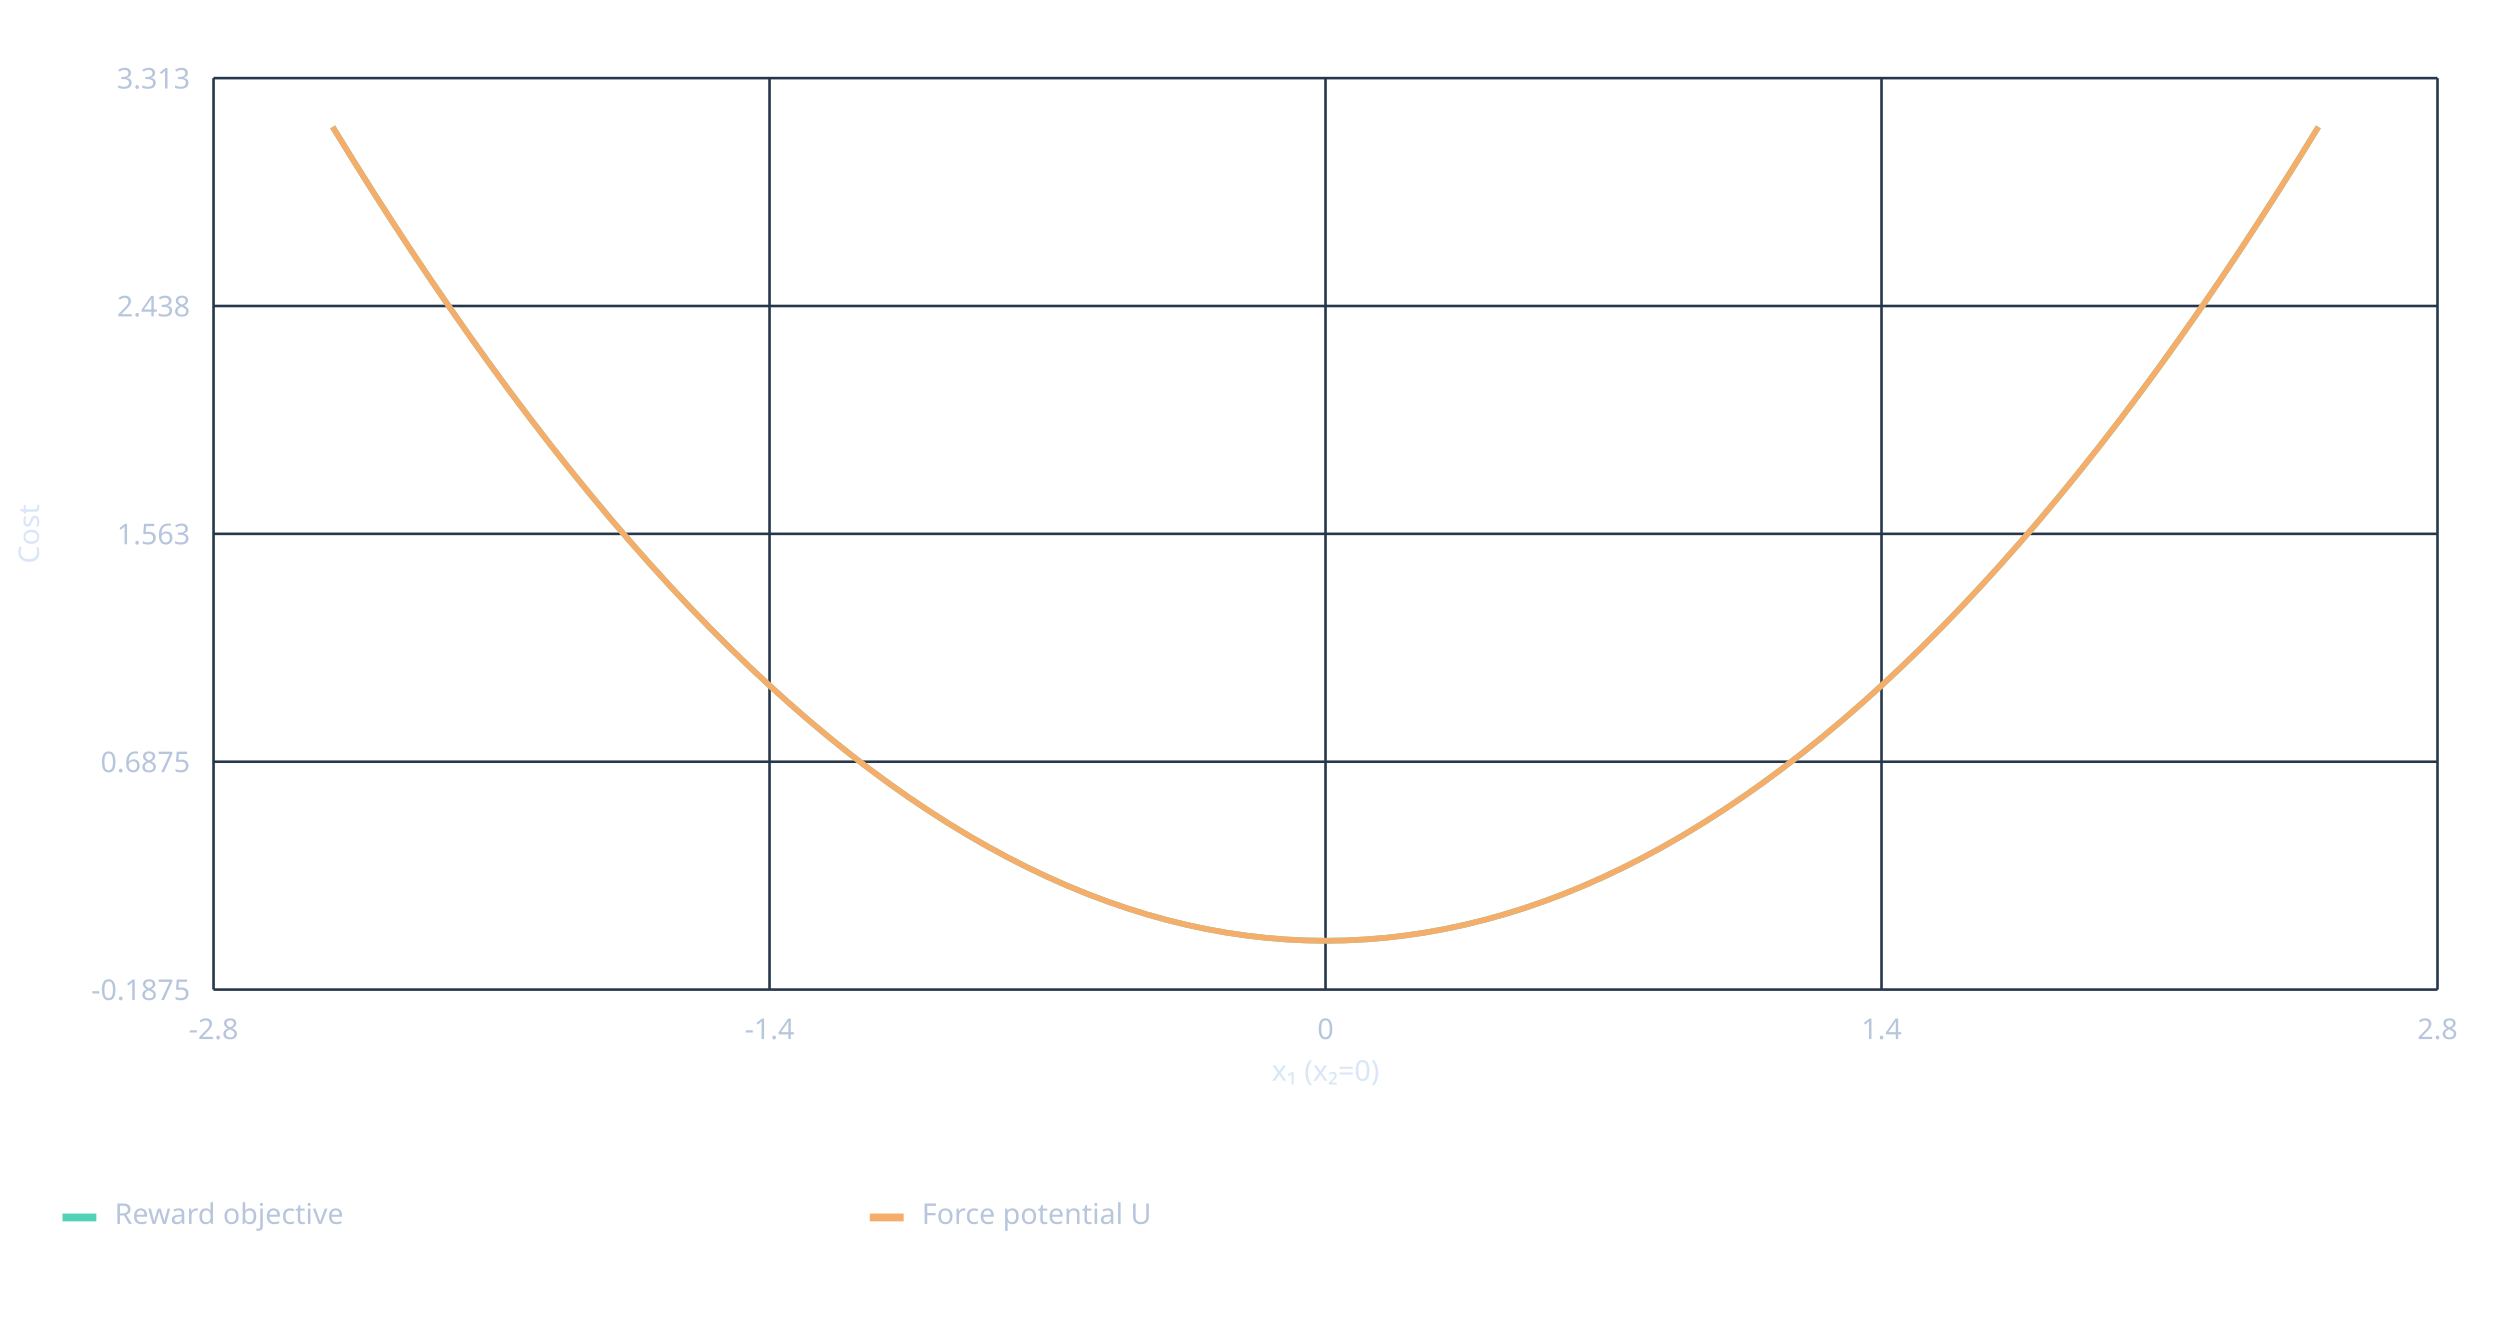
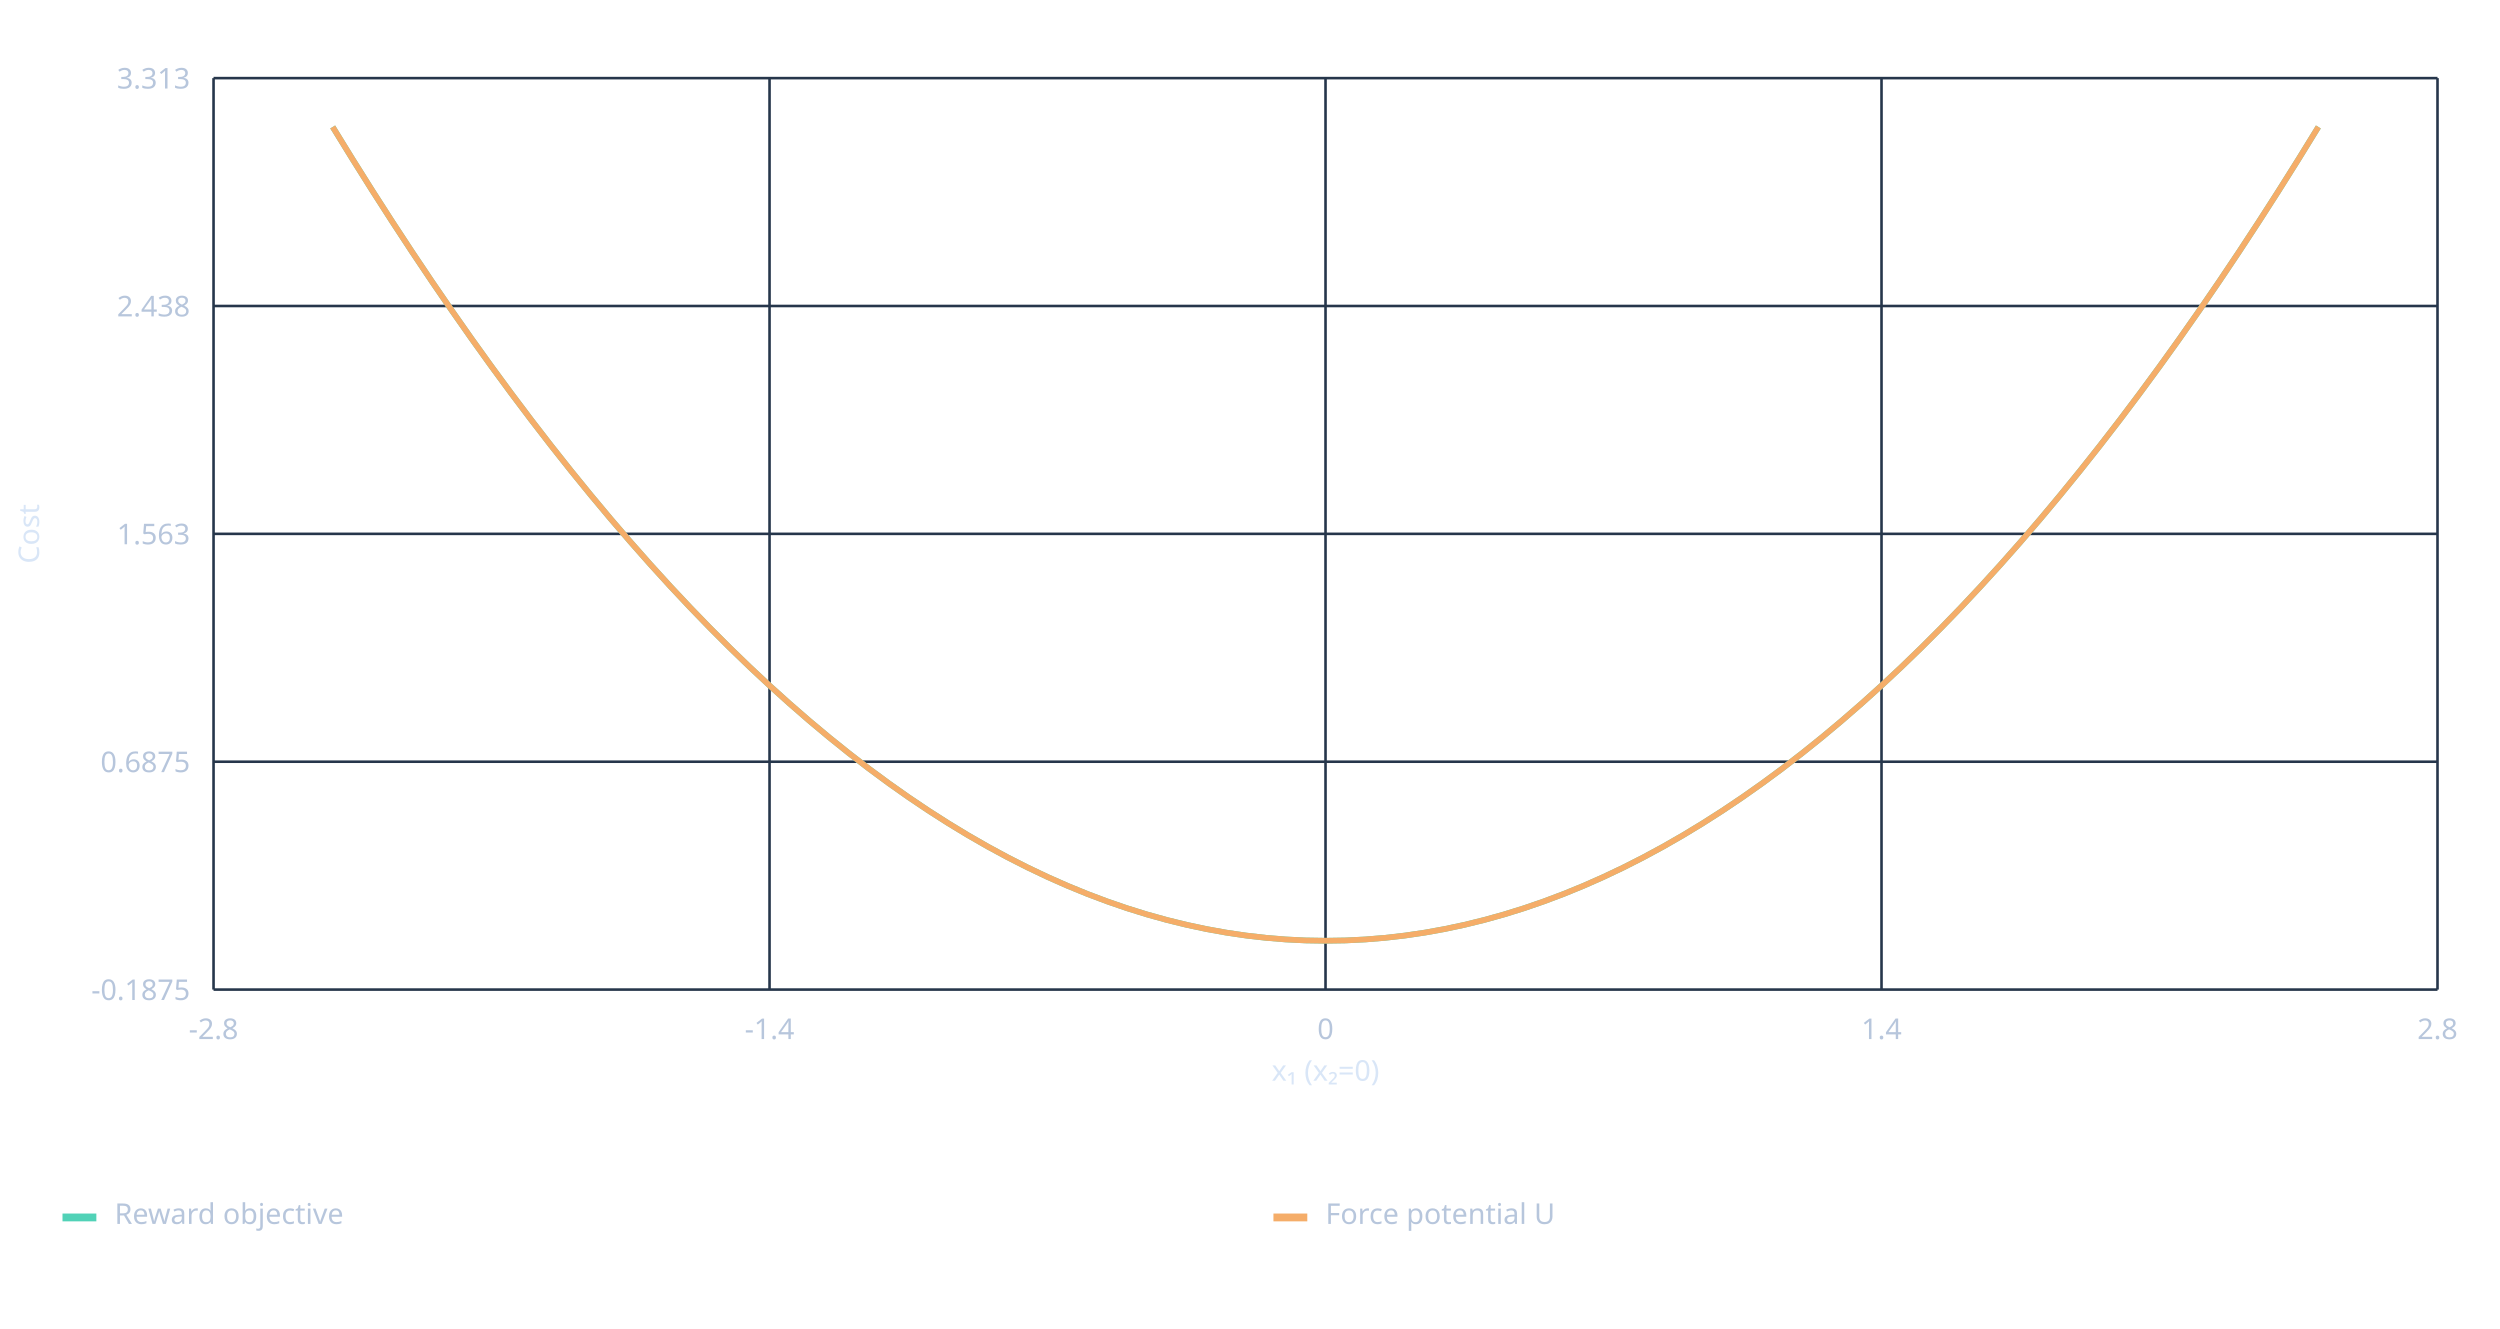
<svg xmlns="http://www.w3.org/2000/svg" viewBox="0 0 960 510" role="img" aria-label="Reward cost profile; smaller is better" style="width:100%;height:auto;background:#101b2c">
  <g font-family="system-ui,sans-serif" font-size="11" fill="#b7c6dc">
    <path d="M82 30V380 M82 380H936" stroke="#26364b" fill="none" />
    <text x="82" y="399" text-anchor="middle">-2.8</text>
    <text x="73" y="384" text-anchor="end">-0.1875</text>
    <path d="M295.5 30V380 M82 292.5H936" stroke="#26364b" fill="none" />
    <text x="295.5" y="399" text-anchor="middle">-1.4</text>
    <text x="73" y="296.5" text-anchor="end">0.6875</text>
    <path d="M509 30V380 M82 205H936" stroke="#26364b" fill="none" />
    <text x="509" y="399" text-anchor="middle">0</text>
    <text x="73" y="209" text-anchor="end">1.563</text>
    <path d="M722.5 30V380 M82 117.5H936" stroke="#26364b" fill="none" />
    <text x="722.5" y="399" text-anchor="middle">1.4</text>
    <text x="73" y="121.5" text-anchor="end">2.438</text>
    <path d="M936 30V380 M82 30H936" stroke="#26364b" fill="none" />
    <text x="936" y="399" text-anchor="middle">2.8</text>
    <text x="73" y="34" text-anchor="end">3.313</text>
    <svg x="82" y="30" width="854" height="350" viewBox="82 30 854 350" overflow="hidden">
      <path d="M127.750 48.750L135.375 61.125L143.000 73.250L150.625 85.125L158.250 96.750L165.875 108.125L173.500 119.250L181.125 130.125L188.750 140.750L196.375 151.125L204.000 161.250L211.625 171.125L219.250 180.750L226.875 190.125L234.500 199.250L242.125 208.125L249.750 216.750L257.375 225.125L265.000 233.250L272.625 241.125L280.250 248.750L287.875 256.125L295.500 263.250L303.125 270.125L310.750 276.750L318.375 283.125L326.000 289.250L333.625 295.125L341.250 300.750L348.875 306.125L356.500 311.250L364.125 316.125L371.750 320.750L379.375 325.125L387.000 329.250L394.625 333.125L402.250 336.750L409.875 340.125L417.500 343.250L425.125 346.125L432.750 348.750L440.375 351.125L448.000 353.250L455.625 355.125L463.250 356.750L470.875 358.125L478.500 359.250L486.125 360.125L493.750 360.750L501.375 361.125L509.000 361.250L516.625 361.125L524.250 360.750L531.875 360.125L539.500 359.250L547.125 358.125L554.750 356.750L562.375 355.125L570.000 353.250L577.625 351.125L585.250 348.750L592.875 346.125L600.500 343.250L608.125 340.125L615.750 336.750L623.375 333.125L631.000 329.250L638.625 325.125L646.250 320.750L653.875 316.125L661.500 311.250L669.125 306.125L676.750 300.750L684.375 295.125L692.000 289.250L699.625 283.125L707.250 276.750L714.875 270.125L722.500 263.250L730.125 256.125L737.750 248.750L745.375 241.125L753.000 233.250L760.625 225.125L768.250 216.750L775.875 208.125L783.500 199.250L791.125 190.125L798.750 180.750L806.375 171.125L814.000 161.250L821.625 151.125L829.250 140.750L836.875 130.125L844.500 119.250L852.125 108.125L859.750 96.750L867.375 85.125L875.000 73.250L882.625 61.125L890.250 48.750" stroke="#51d2b7" stroke-width="2.2" fill="none" />
      <path d="M127.750 48.750L135.375 61.125L143.000 73.250L150.625 85.125L158.250 96.750L165.875 108.125L173.500 119.250L181.125 130.125L188.750 140.750L196.375 151.125L204.000 161.250L211.625 171.125L219.250 180.750L226.875 190.125L234.500 199.250L242.125 208.125L249.750 216.750L257.375 225.125L265.000 233.250L272.625 241.125L280.250 248.750L287.875 256.125L295.500 263.250L303.125 270.125L310.750 276.750L318.375 283.125L326.000 289.250L333.625 295.125L341.250 300.750L348.875 306.125L356.500 311.250L364.125 316.125L371.750 320.750L379.375 325.125L387.000 329.250L394.625 333.125L402.250 336.750L409.875 340.125L417.500 343.250L425.125 346.125L432.750 348.750L440.375 351.125L448.000 353.250L455.625 355.125L463.250 356.750L470.875 358.125L478.500 359.250L486.125 360.125L493.750 360.750L501.375 361.125L509.000 361.250L516.625 361.125L524.250 360.750L531.875 360.125L539.500 359.250L547.125 358.125L554.750 356.750L562.375 355.125L570.000 353.250L577.625 351.125L585.250 348.750L592.875 346.125L600.500 343.250L608.125 340.125L615.750 336.750L623.375 333.125L631.000 329.250L638.625 325.125L646.250 320.750L653.875 316.125L661.500 311.250L669.125 306.125L676.750 300.750L684.375 295.125L692.000 289.250L699.625 283.125L707.250 276.750L714.875 270.125L722.500 263.250L730.125 256.125L737.750 248.750L745.375 241.125L753.000 233.250L760.625 225.125L768.250 216.750L775.875 208.125L783.500 199.250L791.125 190.125L798.750 180.750L806.375 171.125L814.000 161.250L821.625 151.125L829.250 140.750L836.875 130.125L844.500 119.250L852.125 108.125L859.750 96.750L867.375 85.125L875.000 73.250L882.625 61.125L890.250 48.750" stroke="#f5ad69" stroke-width="2.2" fill="none" />
    </svg>
    <text x="509" y="415" text-anchor="middle" fill="#d9e6f7">x₁ (x₂=0)</text>
    <text transform="translate(15 205) rotate(-90)" text-anchor="middle" fill="#d9e6f7">Cost</text>
  </g>
  <g transform="translate(24 470)">
    <rect width="13" height="3" y="-4" fill="#51d2b7" />
-     <text x="20" fill="#b7c6dc" font-family="system-ui,sans-serif" font-size="11">Reward objective</text>
+     <text fill="#b7c6dc" font-family="system-ui,sans-serif" font-size="11">
+       <tspan x="20" dy="0">Reward objective</tspan>
+     </text>
  </g>
-   <g transform="translate(334 470)">
+   <g transform="translate(489 470)">
    <rect width="13" height="3" y="-4" fill="#f5ad69" />
-     <text x="20" fill="#b7c6dc" font-family="system-ui,sans-serif" font-size="11">Force potential U</text>
+     <text fill="#b7c6dc" font-family="system-ui,sans-serif" font-size="11">
+       <tspan x="20" dy="0">Force potential U</tspan>
+     </text>
  </g>
</svg>
